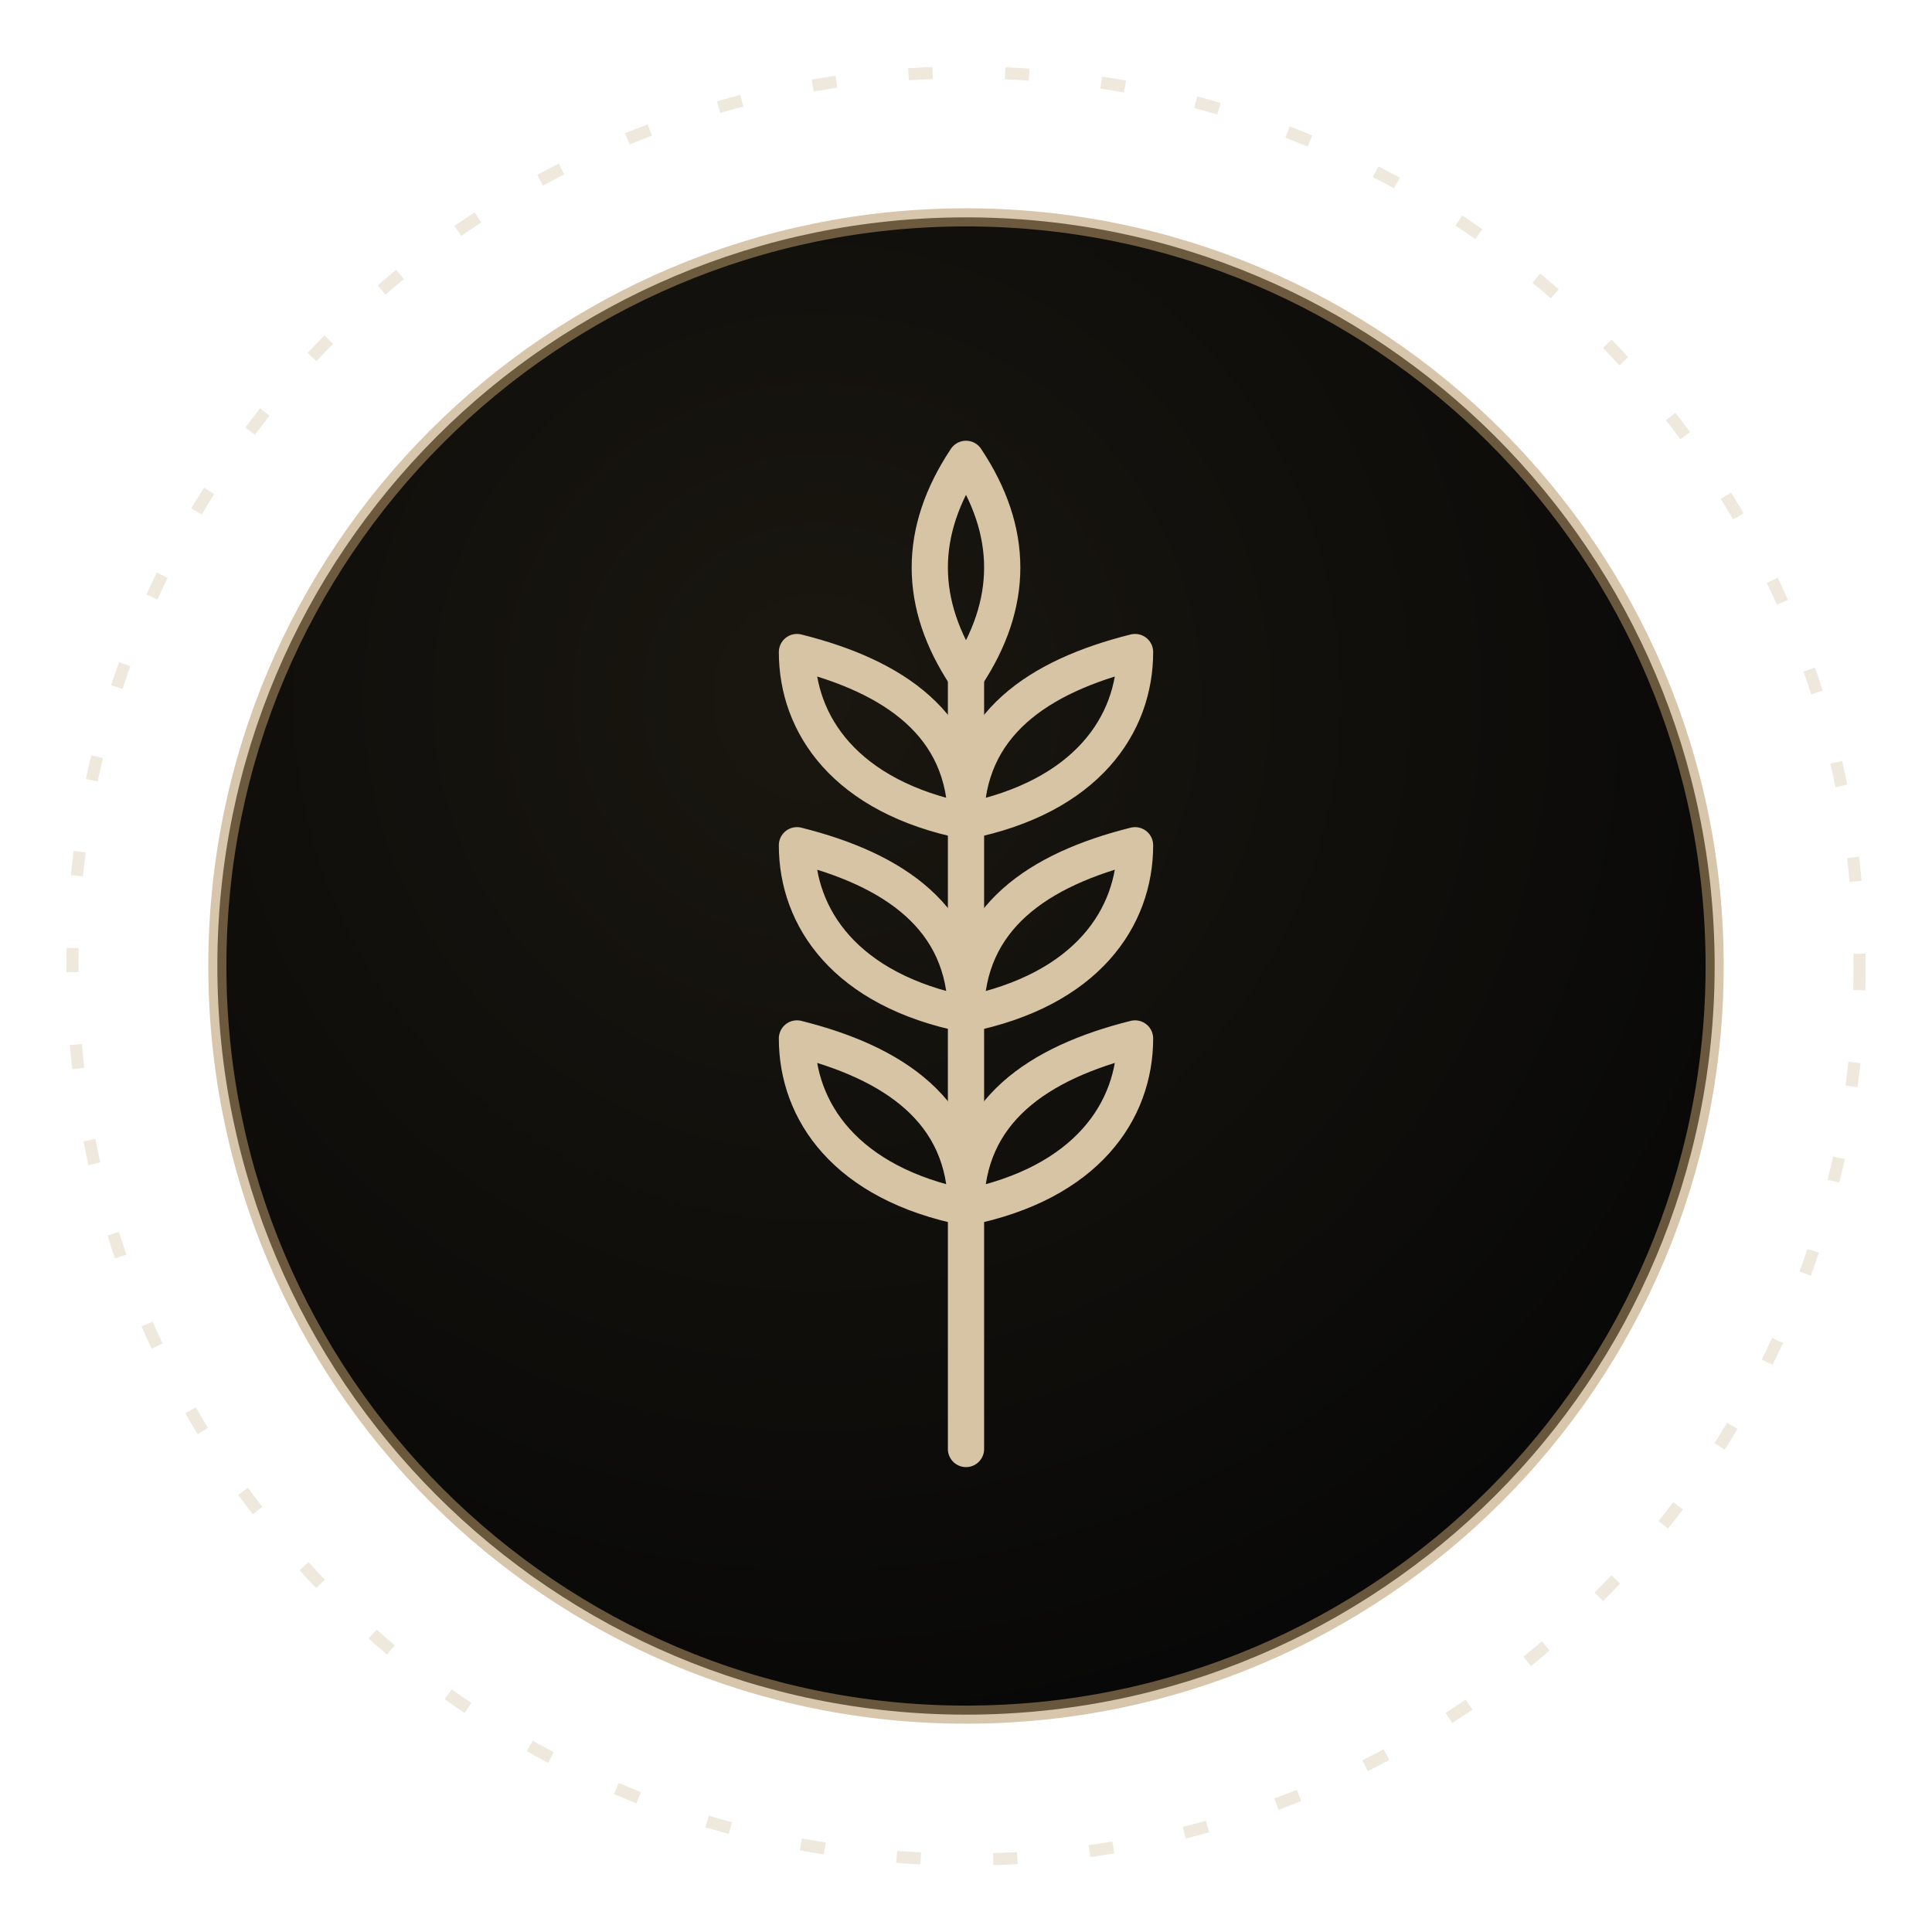
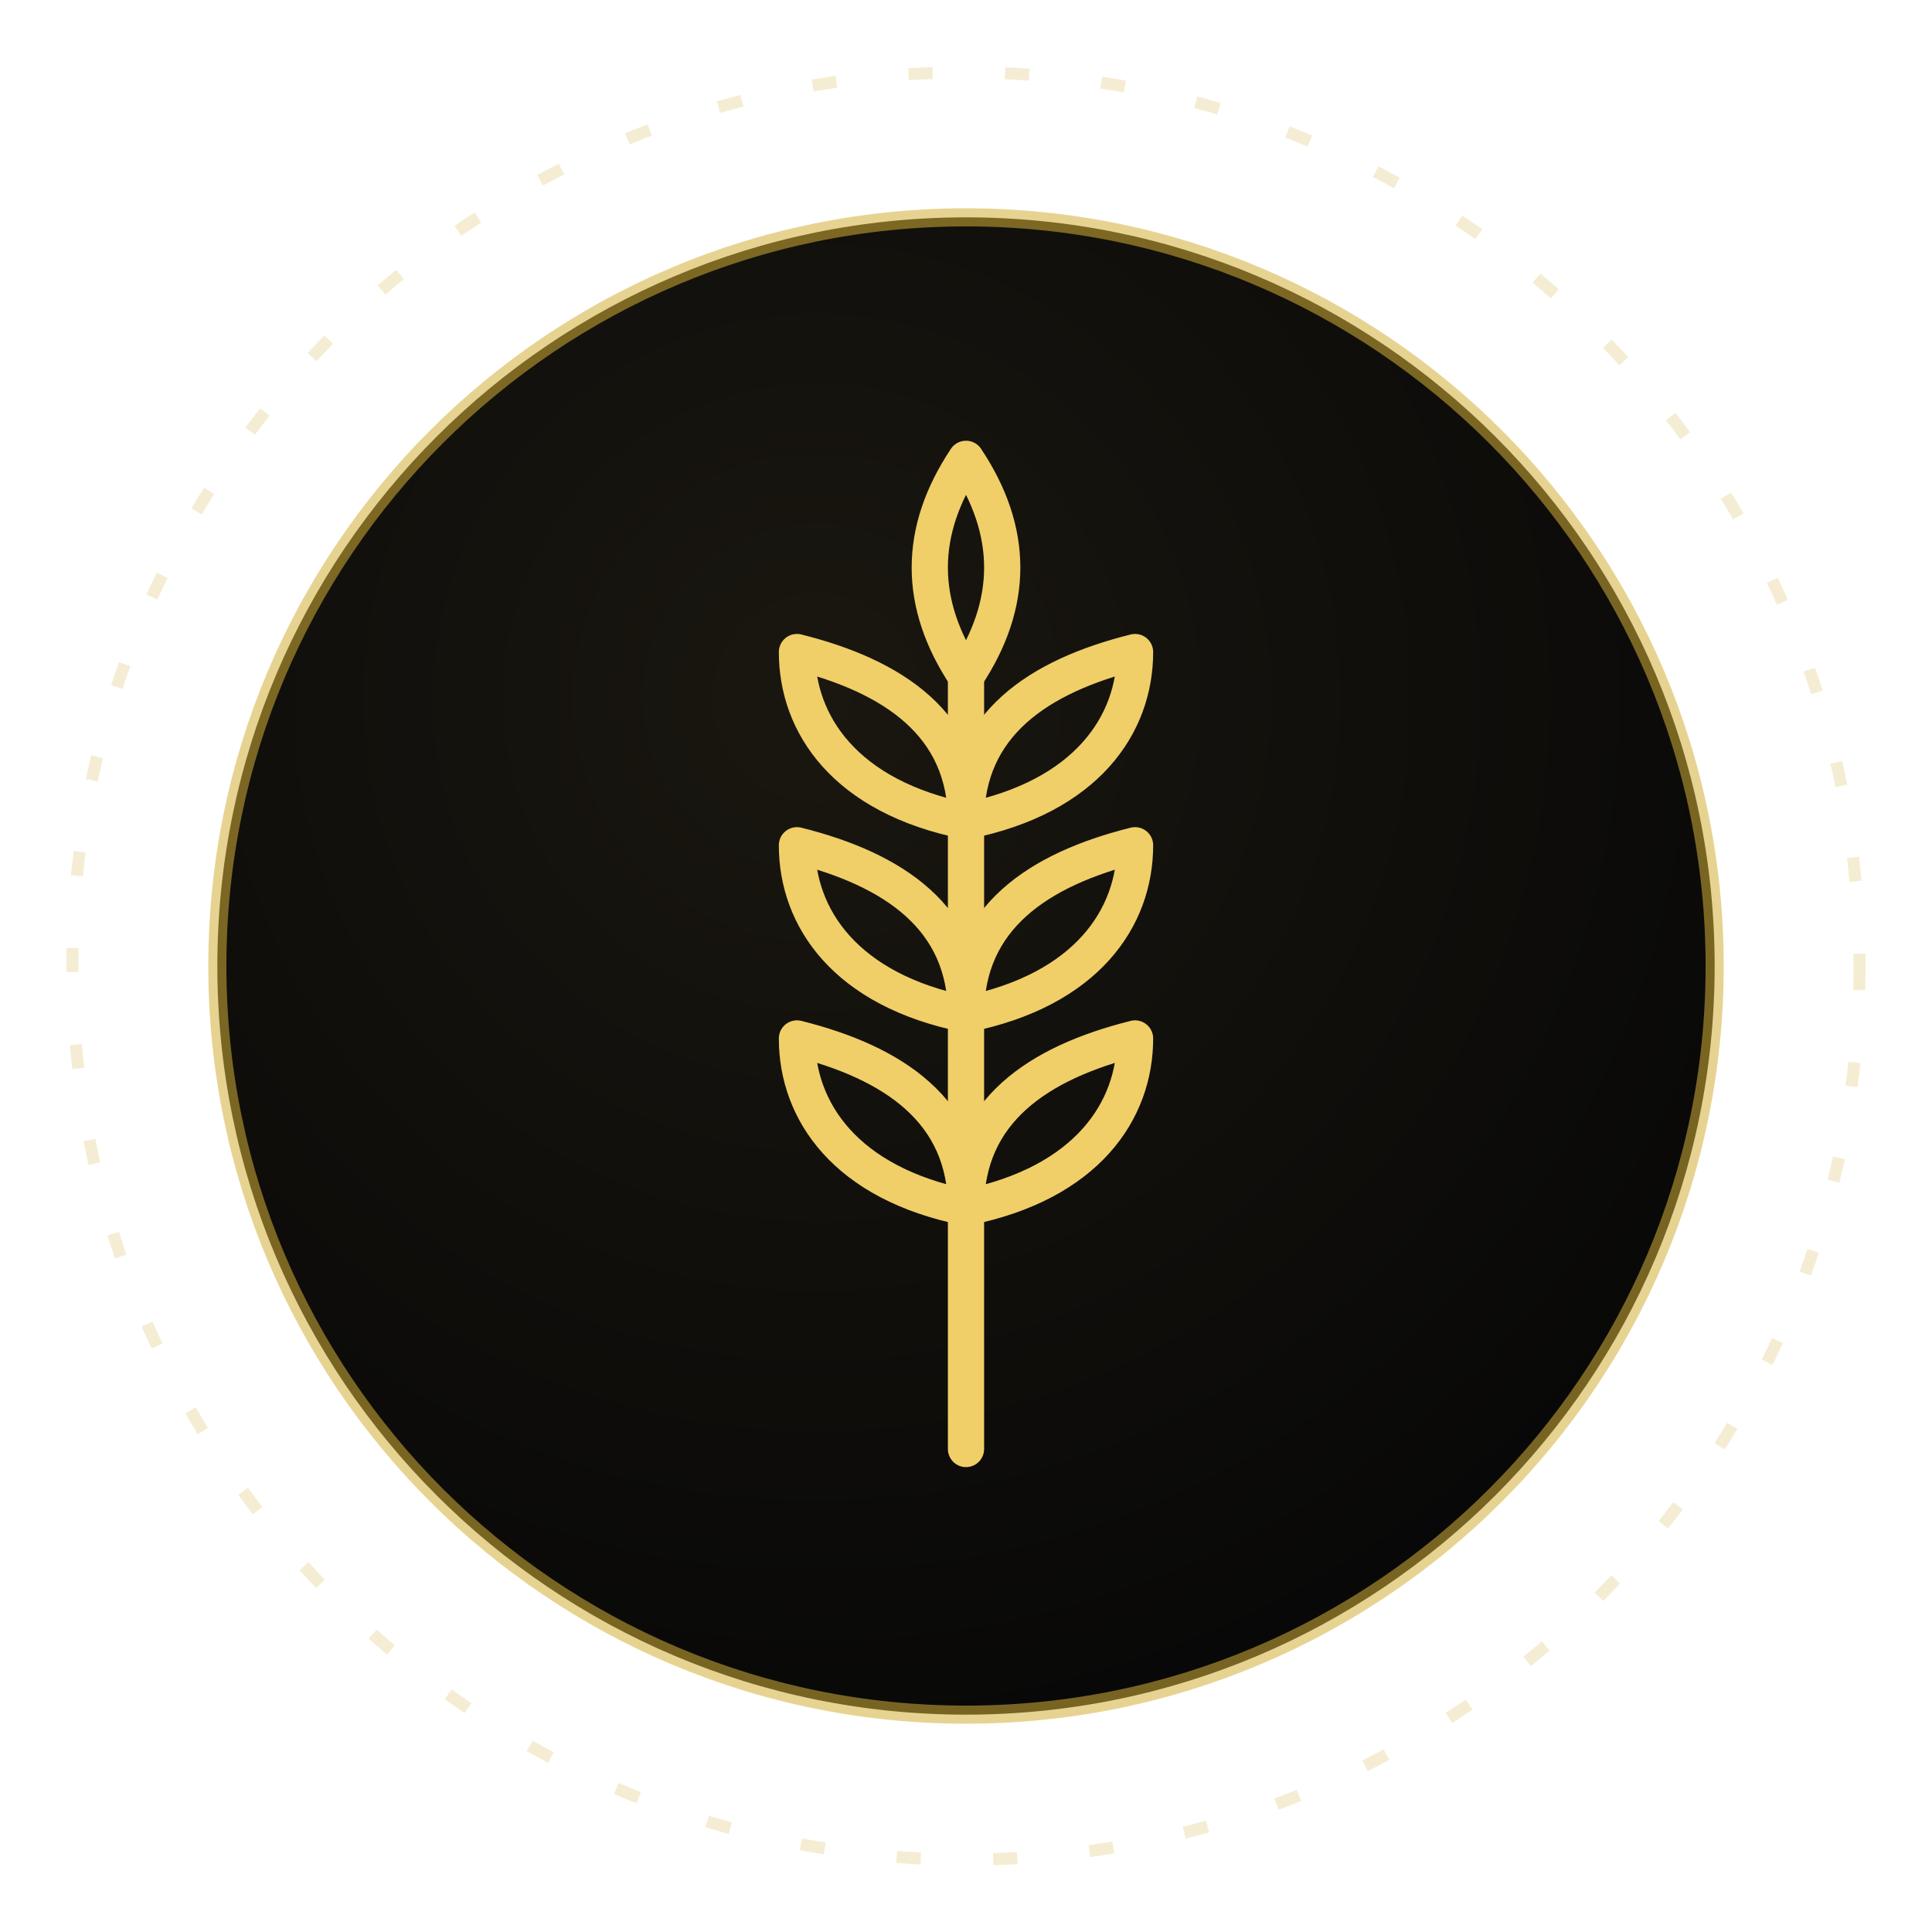
<svg xmlns="http://www.w3.org/2000/svg" viewBox="0 0 160 160" fill="none" aria-hidden="true">
  <defs>
    <radialGradient id="g" cx="40%" cy="32%" r="75%">
      <stop offset="0" stop-color="#1a1710" />
      <stop offset="1" stop-color="#070707" />
    </radialGradient>
  </defs>
-   <circle cx="80" cy="80" r="74" stroke="#b79768" stroke-opacity=".22" stroke-dasharray="2 6" />
-   <circle cx="80" cy="80" r="62" fill="url(#g)" stroke="#b79768" stroke-opacity=".55" stroke-width="1.5" />
-   <g stroke="#d7c4a4" stroke-width="3" stroke-linecap="round" stroke-linejoin="round">
+   <circle cx="80" cy="80" r="74" stroke="#d3af37" stroke-opacity=".22" stroke-dasharray="2 6" />
+   <circle cx="80" cy="80" r="62" fill="url(#g)" stroke="#d3af37" stroke-opacity=".55" stroke-width="1.5" />
+   <g stroke="#f0cf68" stroke-width="3" stroke-linecap="round" stroke-linejoin="round">
    <path d="M80 120V56" />
    <path d="M80 56c-4-6-4-12 0-18 4 6 4 12 0 18Z" />
    <path d="M80 68c-10-2-14-8-14-14 8 2 14 6 14 14Zm0 0c10-2 14-8 14-14-8 2-14 6-14 14ZM80 84c-10-2-14-8-14-14 8 2 14 6 14 14Zm0 0c10-2 14-8 14-14-8 2-14 6-14 14ZM80 100c-10-2-14-8-14-14 8 2 14 6 14 14Zm0 0c10-2 14-8 14-14-8 2-14 6-14 14Z" />
  </g>
</svg>
